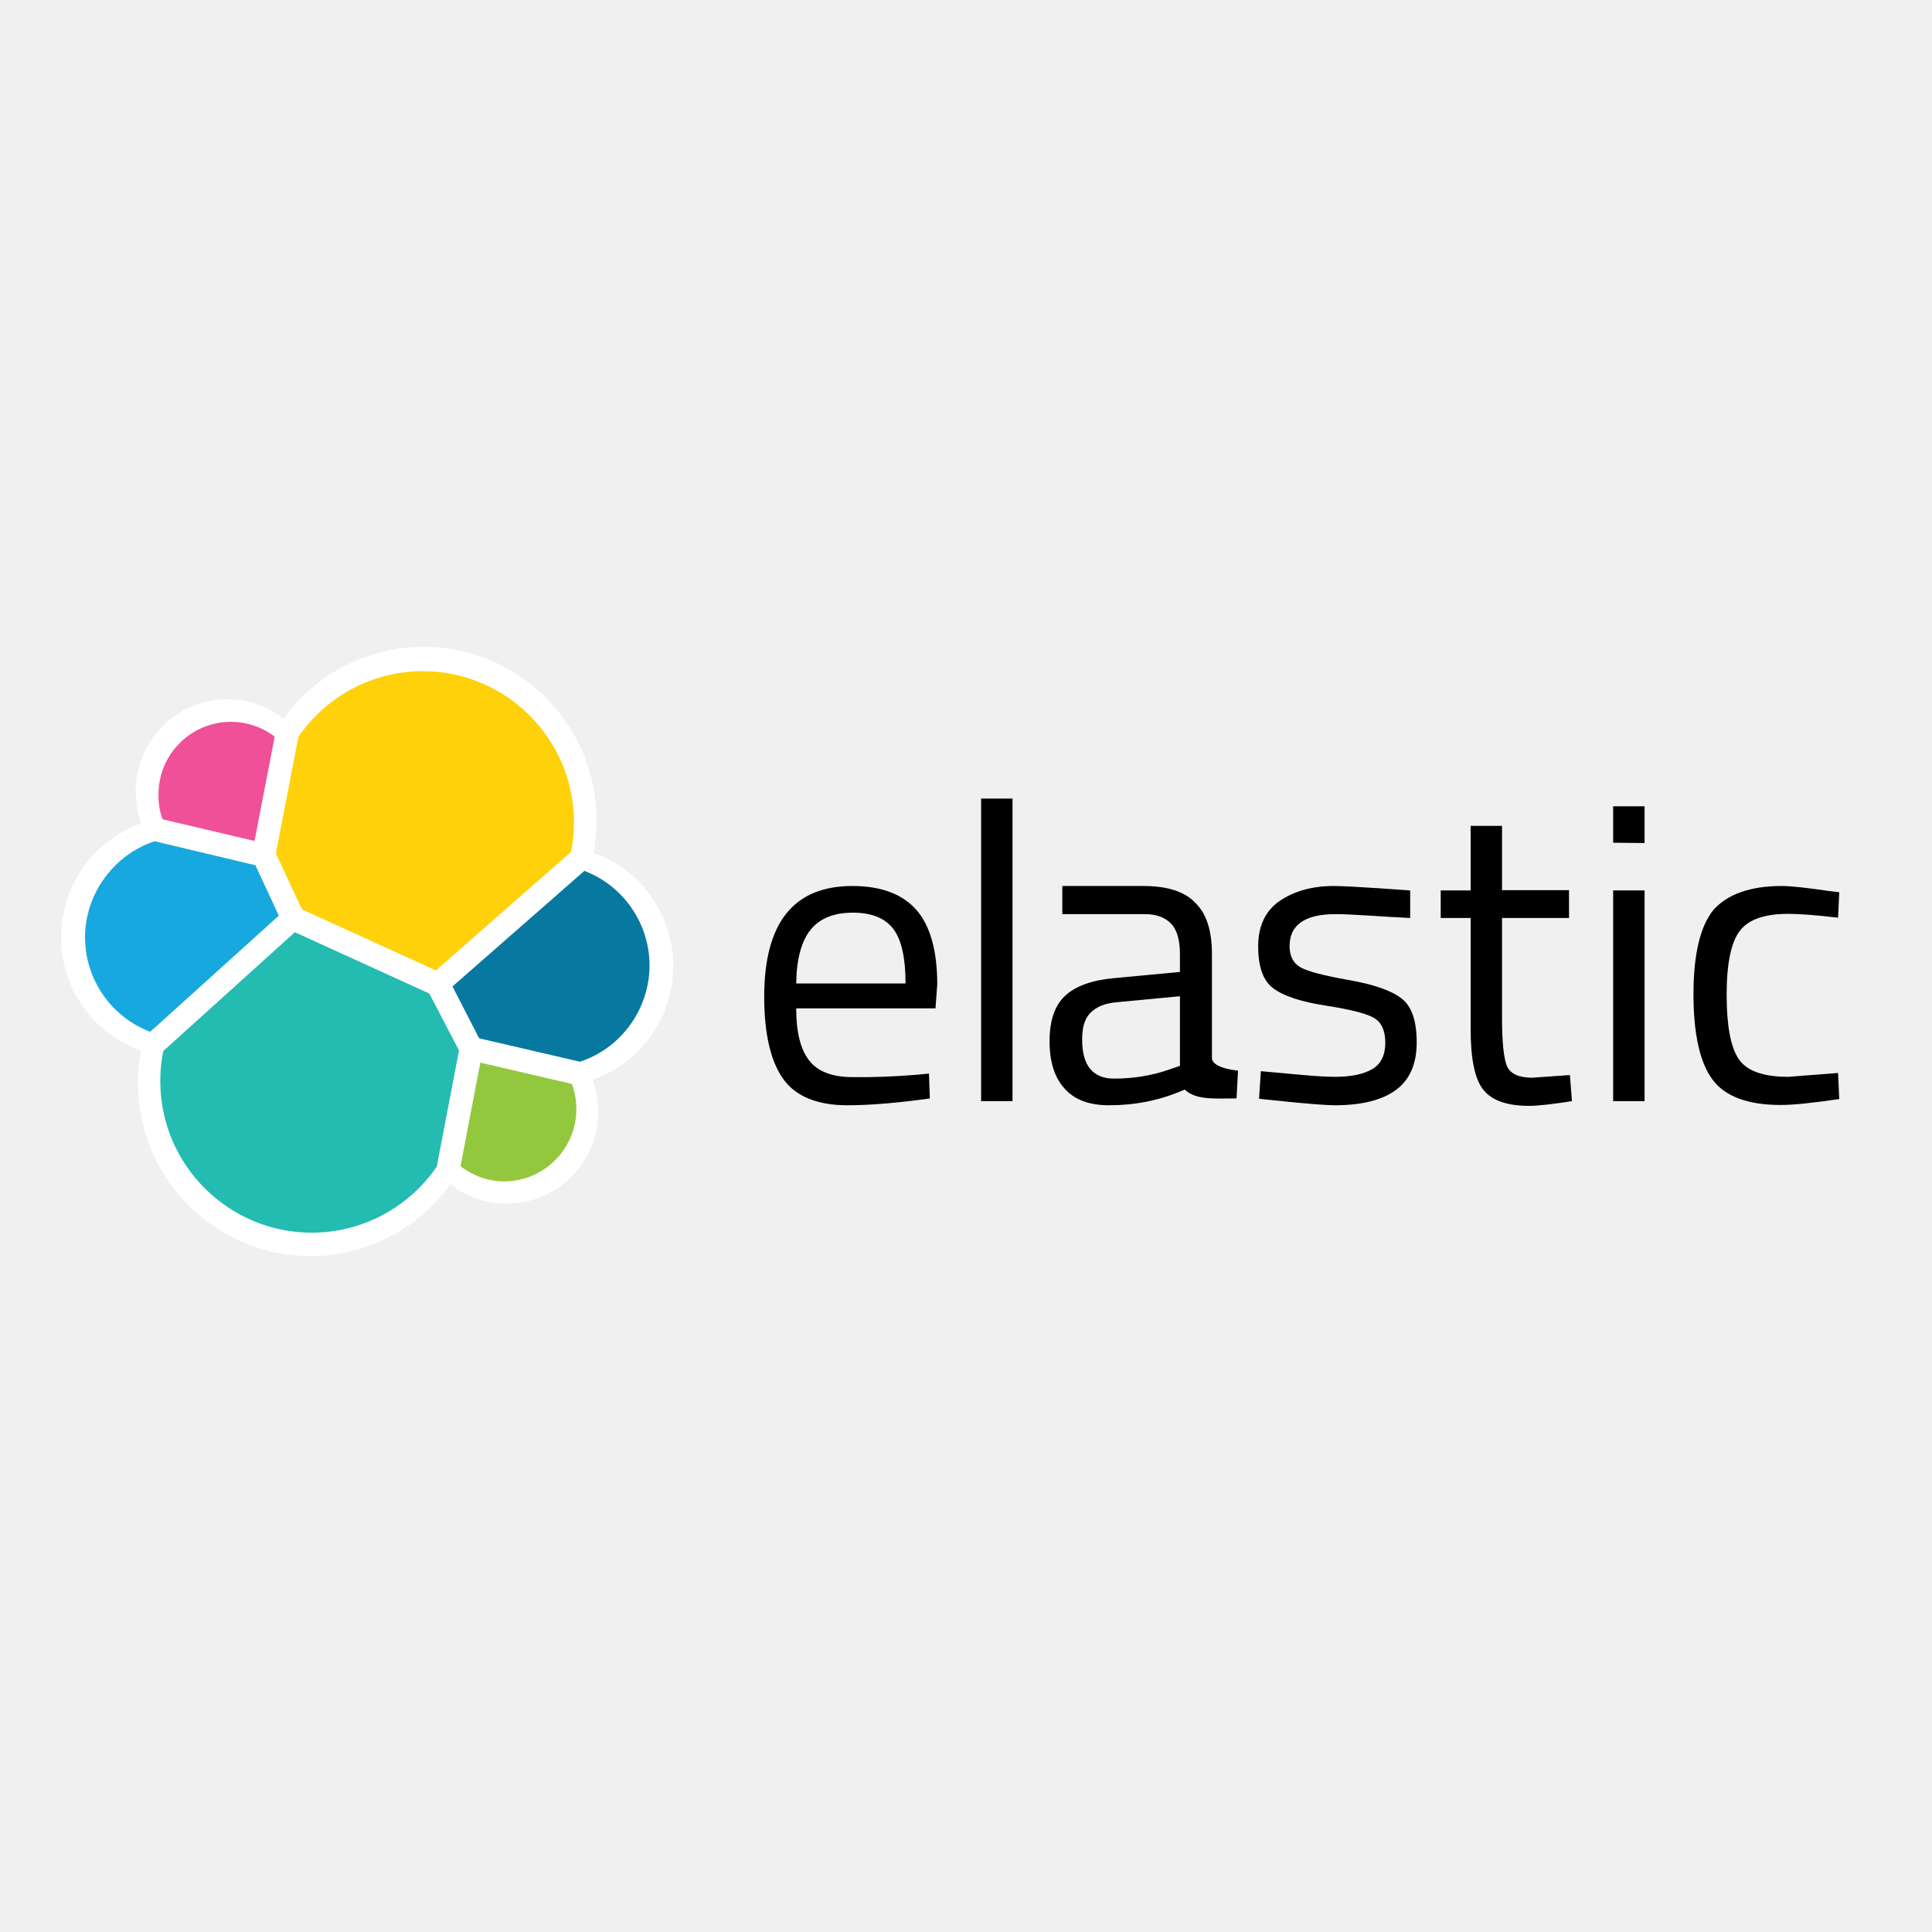
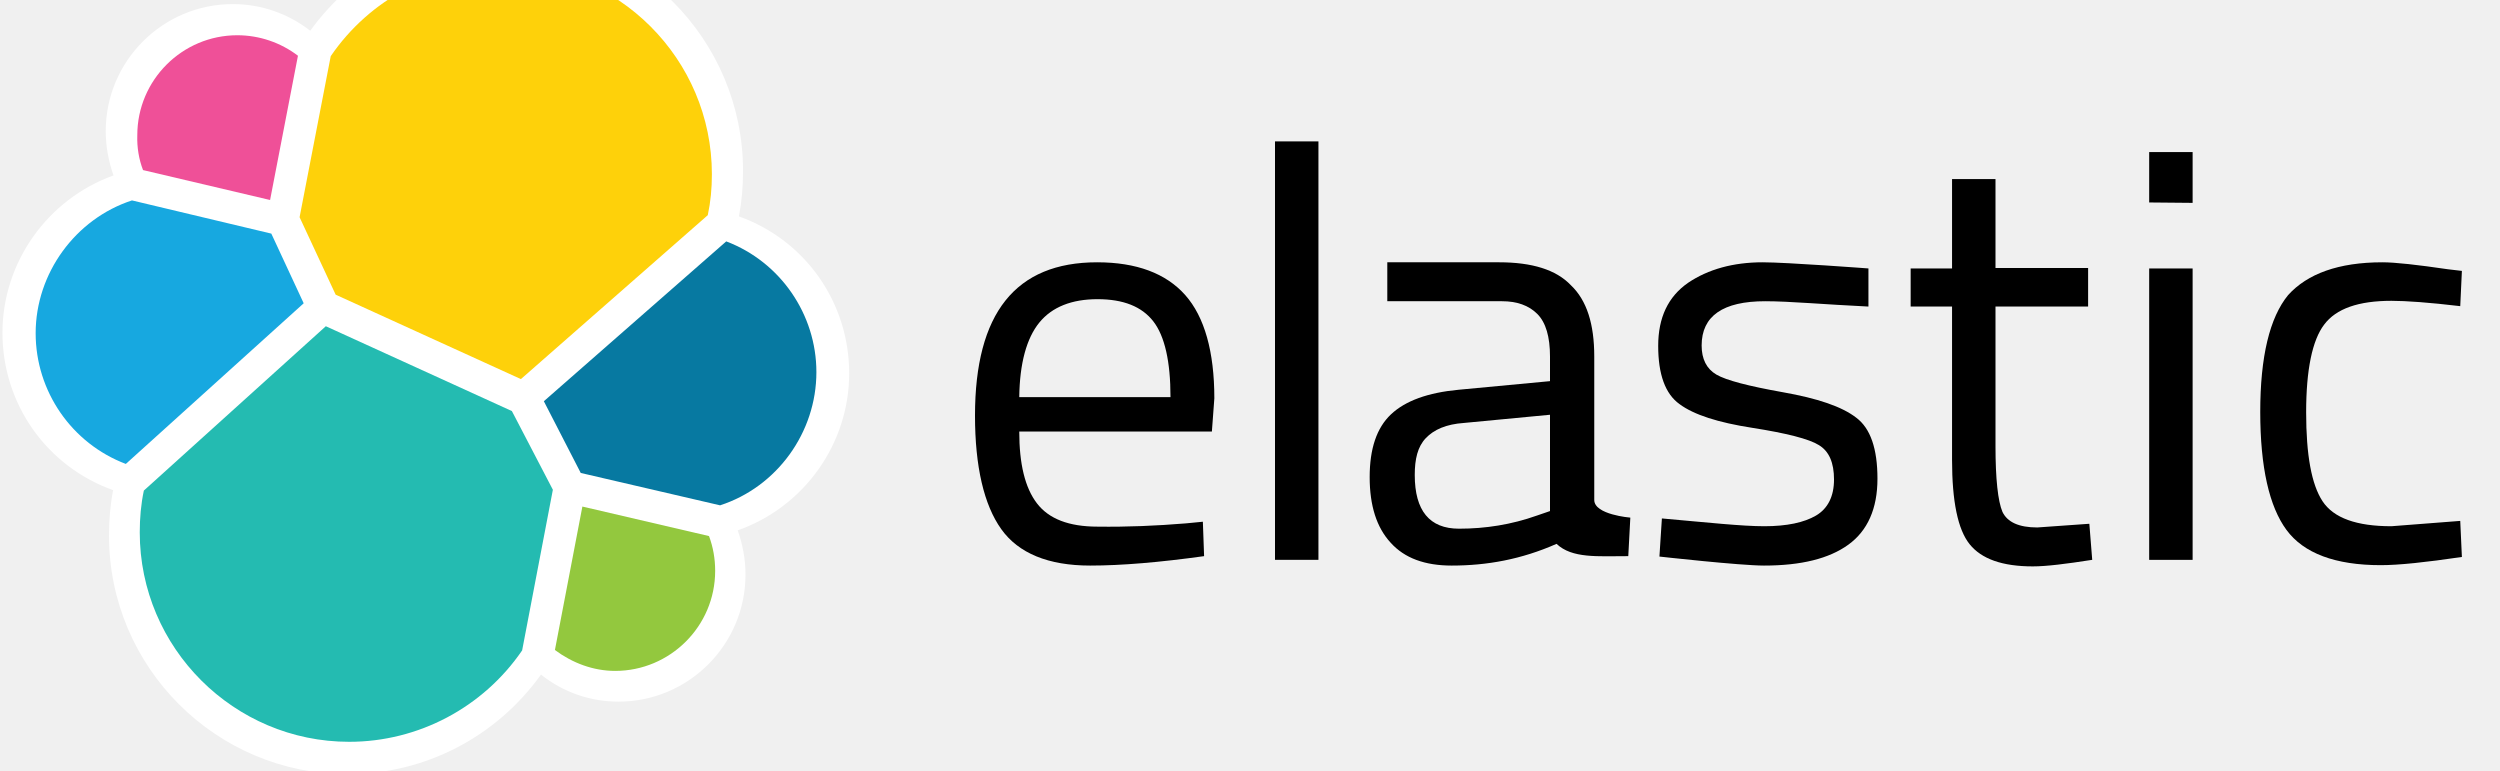
- <svg xmlns="http://www.w3.org/2000/svg" enable-background="new 0 0 652 652" height="316.228" viewBox="0 0 652 652" width="316.228">
+ <svg xmlns="http://www.w3.org/2000/svg" viewBox="20 235 610 188">
  <path d="m227.2 326.1c0-17.3-10.7-32.5-26.9-38.3.7-3.7 1-7.3 1-11.1 0-32.2-26.2-58.4-58.3-58.4-18.9 0-36.3 9-47.3 24.2-5.4-4.2-12-6.5-18.9-6.5-17.1 0-31 13.9-31 31 0 3.8.7 7.4 1.9 10.8-16.1 5.8-27.1 21.2-27.1 38.4 0 17.4 10.8 32.6 27 38.4-.7 3.6-1 7.3-1 11.1 0 32.1 26.1 58.2 58.2 58.2 18.9 0 36.3-9.1 47.2-24.3 5.4 4.3 12 6.6 18.9 6.6 17.1 0 31-13.9 31-31 0-3.8-.7-7.4-1.9-10.8 16.2-5.7 27.2-21.1 27.2-38.3" fill="#fff" />
  <path d="m101.9 306.9 45.2 20.6 45.6-40c.7-3.3 1-6.5 1-10 0-28.1-22.9-51-51-51-16.8 0-32.5 8.3-42 22.2l-7.6 39.3z" fill="#fed10a" />
  <path d="m55.1 354.7c-.7 3.3-1 6.7-1 10.2 0 28.2 23 51.1 51.1 51.1 16.9 0 32.7-8.4 42.2-22.3l7.5-39.2-10-19.2-45.4-20.7z" fill="#24bbb1" />
  <path d="m54.9 276.5 31 7.3 6.8-35.2c-4.2-3.2-9.4-5-14.8-5-13.4 0-24.4 10.9-24.4 24.4-.1 3 .4 5.9 1.4 8.5" fill="#ef5098" />
  <path d="m52.2 283.9c-13.8 4.5-23.5 17.8-23.5 32.4 0 14.2 8.8 26.9 22 31.9l43.4-39.2-7.9-17z" fill="#17a8e0" />
  <path d="m155.4 393.6c4.3 3.2 9.4 5.1 14.7 5.1 13.4 0 24.4-10.9 24.4-24.4 0-3-.5-5.8-1.5-8.5l-30.9-7.2z" fill="#93c83e" />
  <path d="m161.7 350.4 34 7.9c13.9-4.5 23.5-17.8 23.5-32.5 0-14.1-8.8-26.9-22-31.9l-44.5 39z" fill="#0779a1" />
  <path d="m309.4 362.7 4.1-.4.3 8.4c-10.8 1.5-20.1 2.3-27.8 2.3-10.2 0-17.5-3-21.7-8.9s-6.4-15.2-6.4-27.7c0-25 9.9-37.4 29.8-37.4 9.6 0 16.8 2.7 21.5 8s7.1 13.8 7.1 25.2l-.6 8.1h-47c0 7.9 1.4 13.7 4.3 17.5s7.8 5.7 14.8 5.7c7.2.1 14.3-.2 21.6-.8zm-3.8-30.8c0-8.7-1.4-14.9-4.2-18.5s-7.3-5.4-13.6-5.4-11.1 1.9-14.2 5.7-4.8 9.9-4.9 18.2z" />
  <path d="m331.1 371.6v-102.1h10.6v102.1z" />
  <path d="m409 322v35c0 3.6 8.8 4.3 8.8 4.3l-.5 9.4c-7.5 0-13.7.6-17.5-3-8.6 3.8-17 5.3-25.6 5.3-6.5 0-11.5-1.8-14.9-5.6-3.4-3.7-5.1-9-5.1-16 0-6.9 1.7-12 5.2-15.3s9-5.3 16.5-6l22.3-2.1v-6c0-4.8-1-8.3-3.1-10.4s-5-3.1-8.6-3.1h-28v-9.5h27.3c8 0 13.9 1.8 17.5 5.6 3.9 3.7 5.7 9.5 5.7 17.4zm-43.8 28.9c0 8.7 3.6 13.1 10.8 13.1 6.5 0 12.8-1 19-3.2l3.2-1.1v-23.5l-21 2c-4.3.3-7.3 1.6-9.3 3.7s-2.7 5.1-2.7 9z" />
  <path d="m450.7 308.5c-10.3 0-15.5 3.6-15.5 10.8 0 3.3 1.2 5.7 3.6 7.1s7.8 2.8 16.2 4.3c8.5 1.5 14.4 3.5 17.9 6.2 3.5 2.6 5.2 7.6 5.2 14.9s-2.4 12.7-7.1 16.1-11.5 5.1-20.6 5.1c-5.8 0-25.5-2.2-25.5-2.2l.6-9.3c11.3 1 19.5 1.9 25 1.9s9.7-.9 12.6-2.6 4.4-4.7 4.4-8.8-1.2-6.9-3.7-8.4c-2.4-1.5-7.9-2.9-16.2-4.2-8.4-1.3-14.3-3.2-17.8-5.8-3.5-2.5-5.2-7.3-5.2-14.2s2.4-12 7.3-15.4c4.9-3.3 11-5 18.2-5 5.8 0 25.8 1.5 25.8 1.5v9.3c-10.6-.5-19.2-1.3-25.2-1.3z" />
  <path d="m529.5 309.8h-22.6v34c0 8.1.6 13.5 1.7 16.1 1.2 2.5 4 3.8 8.5 3.8l12.7-.9.7 8.8c-6.4 1-11.2 1.6-14.5 1.6-7.4 0-12.5-1.8-15.4-5.4s-4.3-10.5-4.3-20.6v-37.4h-10.1v-9.3h10.1v-21.8h10.6v21.7h22.6z" />
  <path d="m544.4 284.4v-12.3h10.6v12.4zm0 87.2v-71.1h10.6v71.1z" />
  <path d="m601.3 299c3.1 0 8.5.6 16 1.7l3.4.4-.4 8.6c-7.6-.9-13.2-1.3-16.8-1.3-8 0-13.5 1.9-16.4 5.8-2.9 3.8-4.4 11-4.4 21.4s1.3 17.6 4 21.7 8.3 6.1 16.8 6.1l16.8-1.3.4 8.8c-8.8 1.3-15.4 2-19.8 2-11.1 0-18.8-2.9-23-8.6s-6.4-15.3-6.4-28.8 2.3-23 6.8-28.5c4.7-5.2 12.3-8 23-8z" />
</svg>
